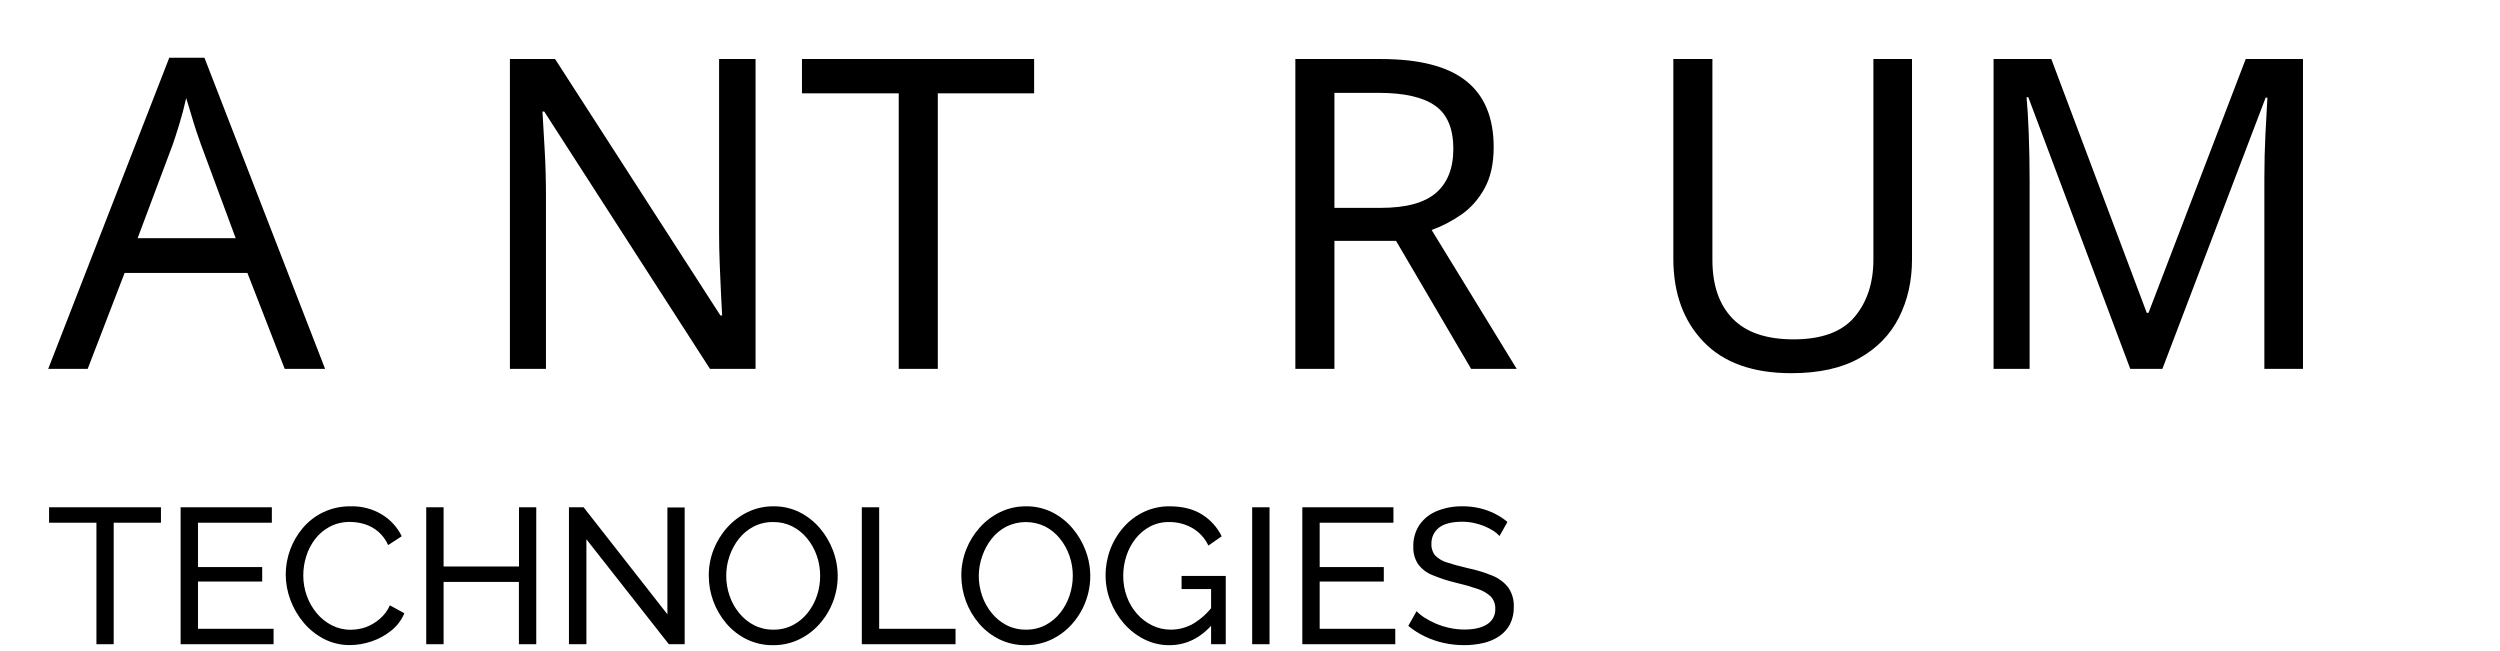
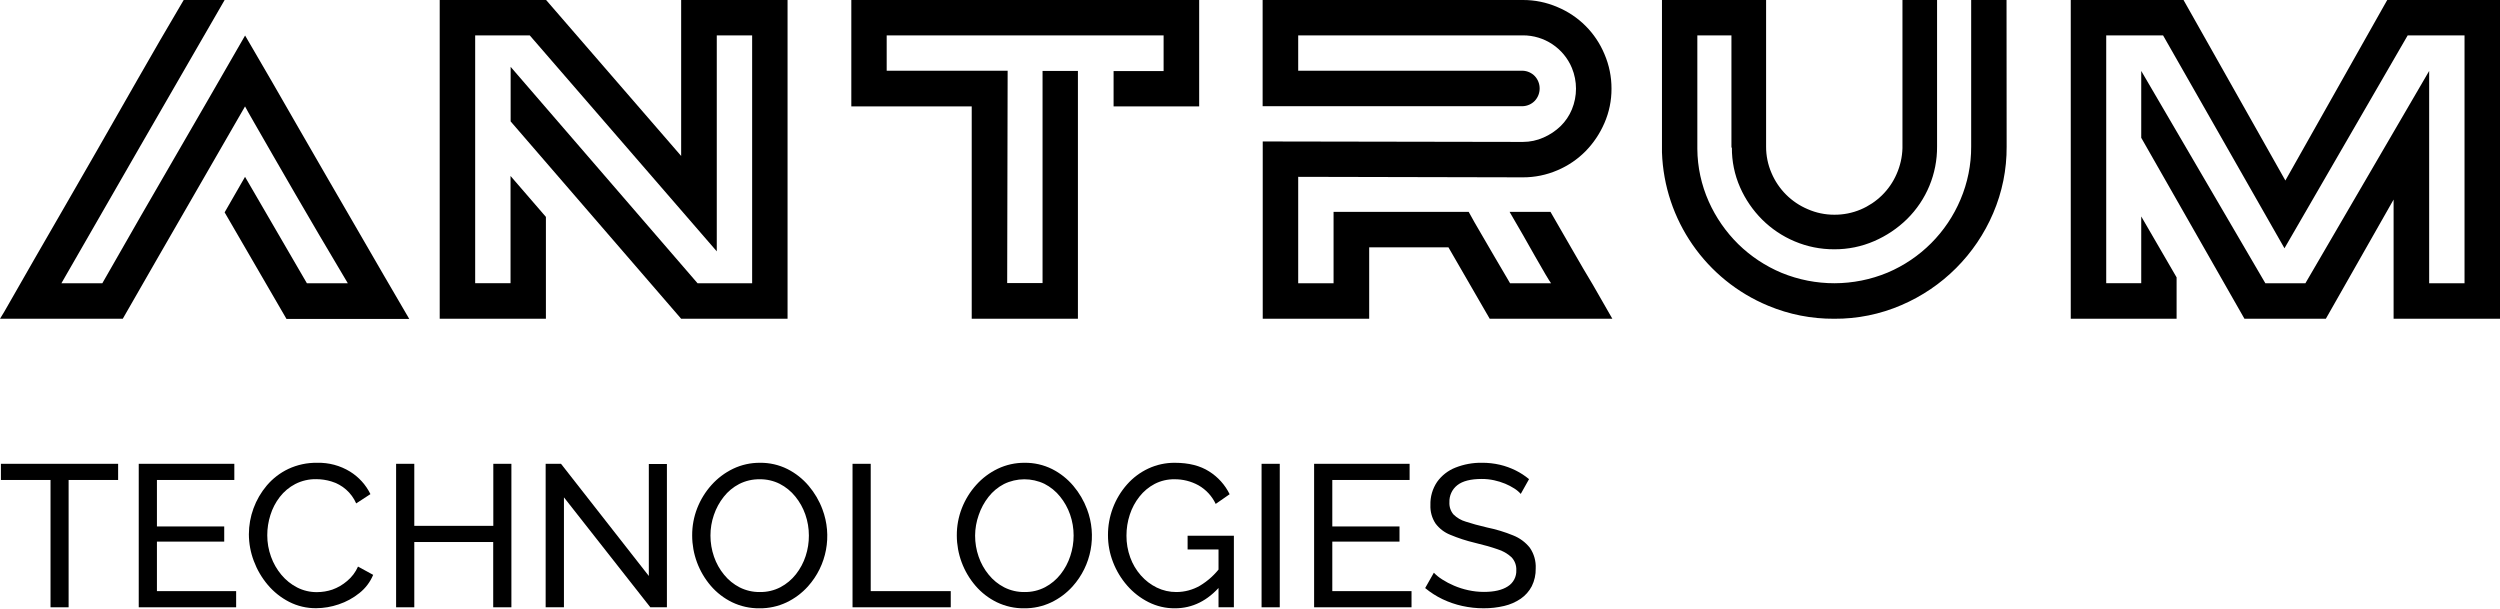
- <svg xmlns="http://www.w3.org/2000/svg" id="Layer_1" data-name="Layer 1" viewBox="0 0 1037 269.82">
-   <defs>
-     <style>.cls-1{font-size:40px;font-family:Garde;}.cls-2,.cls-3,.cls-4{font-size:180px;}.cls-2{letter-spacing:-0.07em;}.cls-4{letter-spacing:-0.03em;}</style>
-   </defs>
-   <text class="cls-1" transform="translate(0 153)">
-     <tspan class="cls-2" x="20" y="0">A</tspan>
-     <tspan class="cls-3" x="194.06" y="0">NT</tspan>
-     <tspan class="cls-4" x="519.86" y="0">R</tspan>
-     <tspan class="cls-3" x="677.9" y="0">UM</tspan>
-   </text>
-   <path d="M66.76,190H47.16v50.4H40V190H20.36v-6.4h46.4Z" transform="translate(0 26.82)" />
-   <path d="M113.48,234v6.4H74.92V183.6h37.84V190H82.12v18.4h26.64v6H82.12V234Z" transform="translate(0 26.82)" />
-   <path d="M118.52,211.52a30,30,0,0,1,7.08-19.32,25.61,25.61,0,0,1,8.52-6.56,25.87,25.87,0,0,1,11.44-2.44,23.68,23.68,0,0,1,13,3.48,21.73,21.73,0,0,1,8.08,8.92L161,199.28a15.58,15.58,0,0,0-9.88-8.72,20.71,20.71,0,0,0-5.88-.88,17.65,17.65,0,0,0-8.36,1.92,18.63,18.63,0,0,0-6.12,5.12,22.72,22.72,0,0,0-3.72,7.16,26.38,26.38,0,0,0-1.24,8,24.61,24.61,0,0,0,1.48,8.48,23.44,23.44,0,0,0,4.12,7.2,20.11,20.11,0,0,0,6.24,5,16.92,16.92,0,0,0,7.84,1.84,19.28,19.28,0,0,0,6.08-1A18.43,18.43,0,0,0,157.4,230a15.48,15.48,0,0,0,4.32-5.72l6,3.28a17.92,17.92,0,0,1-5.44,7.2,26.4,26.4,0,0,1-8.2,4.48,28,28,0,0,1-8.92,1.52,23,23,0,0,1-10.72-2.52,27.51,27.51,0,0,1-8.44-6.72,31.79,31.79,0,0,1-5.52-9.44A30,30,0,0,1,118.52,211.52Z" transform="translate(0 26.82)" />
-   <path d="M222.44,183.6v56.8h-7.2V214.56H184V240.4h-7.2V183.6H184v24.56h31.28V183.6Z" transform="translate(0 26.82)" />
-   <path d="M243.24,196.88V240.4H236V183.6h6.08L276.84,228V183.68H284V240.4h-6.56Z" transform="translate(0 26.82)" />
-   <path d="M320.68,240.8a24.31,24.31,0,0,1-10.88-2.4,26.35,26.35,0,0,1-8.44-6.52A30.58,30.58,0,0,1,294,212a29.2,29.2,0,0,1,2-10.84,30.12,30.12,0,0,1,5.68-9.2,27.41,27.41,0,0,1,8.52-6.4,24.15,24.15,0,0,1,10.64-2.36,23.7,23.7,0,0,1,10.88,2.48,26.87,26.87,0,0,1,8.4,6.64,31.17,31.17,0,0,1,5.44,9.28,29.89,29.89,0,0,1-5.72,30.52,27.1,27.1,0,0,1-8.52,6.36A24.43,24.43,0,0,1,320.68,240.8ZM301.24,212a25.43,25.43,0,0,0,1.4,8.36,23,23,0,0,0,4,7.16,19.25,19.25,0,0,0,6.16,5,17.29,17.29,0,0,0,8,1.84,17.07,17.07,0,0,0,8.16-1.92,19.26,19.26,0,0,0,6.12-5.12,23.3,23.3,0,0,0,3.84-7.2A25.65,25.65,0,0,0,340.2,212a25.1,25.1,0,0,0-1.4-8.32,23.26,23.26,0,0,0-4-7.16,19.09,19.09,0,0,0-6.16-5,17.2,17.2,0,0,0-7.88-1.8,17.4,17.4,0,0,0-8.16,1.88,18.76,18.76,0,0,0-6.12,5.08,24,24,0,0,0-3.88,7.16A24.76,24.76,0,0,0,301.24,212Z" transform="translate(0 26.82)" />
-   <path d="M357.48,240.4V183.6h7.2V234h31.68v6.4Z" transform="translate(0 26.82)" />
-   <path d="M425.48,240.8a24.31,24.31,0,0,1-10.88-2.4,26.35,26.35,0,0,1-8.44-6.52,30.58,30.58,0,0,1-7.4-19.88,29.2,29.2,0,0,1,2-10.84,30.12,30.12,0,0,1,5.68-9.2,27.3,27.3,0,0,1,8.52-6.4,24.15,24.15,0,0,1,10.64-2.36,23.73,23.73,0,0,1,10.88,2.48,26.87,26.87,0,0,1,8.4,6.64,31.38,31.38,0,0,1,5.44,9.28,29.89,29.89,0,0,1-5.72,30.52,27.1,27.1,0,0,1-8.52,6.36A24.43,24.43,0,0,1,425.48,240.8ZM406,212a25.17,25.17,0,0,0,1.4,8.36,23,23,0,0,0,4,7.16,19.14,19.14,0,0,0,6.16,5,17.26,17.26,0,0,0,8,1.84,17.07,17.07,0,0,0,8.16-1.92,19.26,19.26,0,0,0,6.12-5.12,23.3,23.3,0,0,0,3.84-7.2A25.65,25.65,0,0,0,445,212a25.1,25.1,0,0,0-1.4-8.32,23.47,23.47,0,0,0-4-7.16,19.09,19.09,0,0,0-6.16-5,18.4,18.4,0,0,0-16,.08,18.76,18.76,0,0,0-6.12,5.08,24,24,0,0,0-3.88,7.16A24.76,24.76,0,0,0,406,212Z" transform="translate(0 26.82)" />
-   <path d="M485.08,240.8a22.78,22.78,0,0,1-10.44-2.44,27.59,27.59,0,0,1-8.44-6.56,31,31,0,0,1-5.6-9.28,29.16,29.16,0,0,1-2-10.68,30.1,30.1,0,0,1,7.56-20.08,25.8,25.8,0,0,1,8.4-6.28,24.34,24.34,0,0,1,10.52-2.28q8.24,0,13.6,3.44a22.17,22.17,0,0,1,8.08,9l-5.52,3.84a16.64,16.64,0,0,0-6.8-7.36,19.29,19.29,0,0,0-9.52-2.4,16.61,16.61,0,0,0-7.84,1.84,18.75,18.75,0,0,0-6,5,22.87,22.87,0,0,0-3.84,7.16,26.39,26.39,0,0,0-1.32,8.32,24.71,24.71,0,0,0,1.48,8.6,21.91,21.91,0,0,0,4.2,7.12,20.17,20.17,0,0,0,6.32,4.84,17.46,17.46,0,0,0,7.76,1.76,18.68,18.68,0,0,0,9.28-2.48,28.23,28.23,0,0,0,8.32-7.6v7.44Q495.56,240.8,485.08,240.8Zm17.28-23.28H490.12v-5.44h18.32V240.4h-6.08Z" transform="translate(0 26.82)" />
-   <path d="M519.4,240.4V183.6h7.2v56.8Z" transform="translate(0 26.82)" />
-   <path d="M578.76,234v6.4H540.2V183.6H578V190H547.4v18.4H574v6H547.4V234Z" transform="translate(0 26.82)" />
-   <path d="M622,195.52a11.82,11.82,0,0,0-2.56-2.16,23.36,23.36,0,0,0-3.6-1.88,25.88,25.88,0,0,0-4.36-1.36,22.69,22.69,0,0,0-4.92-.52q-6.57,0-9.68,2.47a8.18,8.18,0,0,0-3.12,6.78,6.83,6.83,0,0,0,1.6,4.79,11.47,11.47,0,0,0,4.92,2.87q3.32,1.11,8.44,2.31a57.55,57.55,0,0,1,10.24,3.11,15.89,15.89,0,0,1,6.64,4.9,13.3,13.3,0,0,1,2.32,8.18,15.1,15.1,0,0,1-1.56,7.06A13.71,13.71,0,0,1,622,237a19.47,19.47,0,0,1-6.56,2.87,34.5,34.5,0,0,1-8.16.92,38.77,38.77,0,0,1-8.44-.92,36.27,36.27,0,0,1-7.8-2.68,33.07,33.07,0,0,1-6.88-4.4l3.44-6.08a17.64,17.64,0,0,0,3.32,2.68,31.39,31.39,0,0,0,4.64,2.44,31,31,0,0,0,5.64,1.8,28.61,28.61,0,0,0,6.24.68q6.08,0,9.44-2.19a7.18,7.18,0,0,0,3.36-6.41,7,7,0,0,0-1.88-5.1,14.24,14.24,0,0,0-5.56-3.19c-2.46-.86-5.44-1.71-9-2.56a62.28,62.28,0,0,1-9.68-3.15,13.45,13.45,0,0,1-5.88-4.51,12.34,12.34,0,0,1-2-7.26,15.53,15.53,0,0,1,2.64-9.17,16.22,16.22,0,0,1,7.28-5.67,27.34,27.34,0,0,1,10.48-1.91,30.73,30.73,0,0,1,7.16.8,28.89,28.89,0,0,1,6.2,2.24,27.4,27.4,0,0,1,5.28,3.44Z" transform="translate(0 26.82)" />
+ <svg xmlns="http://www.w3.org/2000/svg" id="e28786a2-42c8-434a-a6ca-a199d8702315" data-name="Layer 1" viewBox="0 0 989.64 240.8">
+   <path d="M117,70l24.48,42.12h16.2q-.9-1.44-4-6.75T146.18,92.7q-4.32-7.38-9.09-15.57t-9-15.57q-4.23-7.38-7.29-12.69T117,42.12l-35.28,61.2L68.6,126.18H20q1.08-1.62,4.68-8t8.91-15.57q5.31-9.18,11.79-20.43t13-22.59q7.74-13.5,16.2-28.35T92.72,0h16.2L75.44,58,44.3,112.14H60.5q8.28-14.58,15.3-26.73T89.39,61.92l13.23-22.86q6.66-11.52,14.4-25,.18.36,3.15,5.4t7.56,13q4.59,7.92,10.35,18t11.79,20.43q6,10.35,11.79,20.34t10.26,17.73q4.5,7.74,10.08,17.28H133.4L108.92,84.06Z" transform="translate(-20 0)" />
+   <path d="M289.64,0h42.12V126.18H289.64l-67.5-78.12V26.46l74,85.68h21.6V14h-14v85.5L229.7,14H208.1v98.1h14V69.66l14,16.2v40.32H194.06V0h42.12l53.46,61.74Z" transform="translate(-20 0)" />
+   <path d="M357,0h137.7V42.12H460.82v-14h19.8V14H371v14h47.88l-.18,84.06h14V28.08h14v98.1H404.66V42.12H357Z" transform="translate(-20 0)" />
+   <path d="M609.71,126.18,593.38,97.92H562v28.26H519.86V56l103,.18A20,20,0,0,0,631,54.45a22.91,22.91,0,0,0,6.75-4.5,19.8,19.8,0,0,0,4.5-6.66,21.51,21.51,0,0,0,0-16.38A20.95,20.95,0,0,0,622.82,14H533.9v14h88.92a7,7,0,0,1,4.77,2.16,7.19,7.19,0,0,1,0,9.72,7,7,0,0,1-4.77,2.16h-103V0h103A34.23,34.23,0,0,1,636.5,2.79a34.56,34.56,0,0,1,18.63,18.63,34.23,34.23,0,0,1,2.79,13.68,33.59,33.59,0,0,1-2.79,13.59,36.79,36.79,0,0,1-7.47,11.16,34.62,34.62,0,0,1-11.16,7.56,34.23,34.23,0,0,1-13.68,2.79L533.9,70v42.12h14V83.88H601.4q2.16,4,4.86,8.55t5.13,8.82q2.43,4.23,4.23,7.2t2.16,3.69H634q-.54-.72-2.25-3.6t-4-6.93q-2.25-4-4.95-8.73t-5.22-9h16.2q4.5,7.74,8.82,15.3t7.92,13.5l7.74,13.5Z" transform="translate(-20 0)" />
+   <path d="M814.34,58A65.8,65.8,0,0,1,809,84.42a69,69,0,0,1-36.32,36.36,65.86,65.86,0,0,1-26.6,5.4A66.72,66.72,0,0,1,720,121.05,68.23,68.23,0,0,1,677.9,60.3V0h41.22V58a26,26,0,0,0,2.16,10.53A26.94,26.94,0,0,0,735.59,82.8,26,26,0,0,0,746.12,85a26.36,26.36,0,0,0,10.44-2.07A27.32,27.32,0,0,0,765,77.31a26.69,26.69,0,0,0,5.76-8.37,27.26,27.26,0,0,0,2.34-10.26V0H786.8V58a39.92,39.92,0,0,1-11.88,28.71,42.87,42.87,0,0,1-13,8.73,39,39,0,0,1-15.84,3.24,39.64,39.64,0,0,1-15.66-3.14,40.44,40.44,0,0,1-12.87-8.63,41.91,41.91,0,0,1-8.73-12.75,38.2,38.2,0,0,1-3.24-15.72h-.18V14h-13.5V59a52.15,52.15,0,0,0,4.5,20.75,55.34,55.34,0,0,0,11.7,16.89A54.58,54.58,0,0,0,725.24,108a54.92,54.92,0,0,0,42-.1A54.29,54.29,0,0,0,796.07,79,53,53,0,0,0,800.3,58V0h14Z" transform="translate(-20 0)" />
+   <path d="M965,0h44.64V126.18H967.52V79L940.7,126.18H908.48L867.62,54.54V28.08l49.14,84.06H932.6l49-84.06v84.06h14V14H973.1L924.32,98.28,876.26,14h-22.5v98.1h13.86V85.68l14,24.12v16.38H839.72V0h44.64l40.32,71.46Z" transform="translate(-20 0)" />
+   <path d="M66.76,190H47.16v50.4H40V190H20.36v-6.4h46.4Z" transform="translate(-20 0)" />
+   <path d="M113.48,234v6.4H74.92V183.6h37.84V190H82.12v18.4h26.64v6H82.12V234Z" transform="translate(-20 0)" />
+   <path d="M118.52,211.52a30,30,0,0,1,7.08-19.32,25.61,25.61,0,0,1,8.52-6.56,25.87,25.87,0,0,1,11.44-2.44,23.68,23.68,0,0,1,13,3.48,21.73,21.73,0,0,1,8.08,8.92L161,199.28a15.58,15.58,0,0,0-9.88-8.72,20.71,20.71,0,0,0-5.88-.88,17.65,17.65,0,0,0-8.36,1.92,18.63,18.63,0,0,0-6.12,5.12,22.72,22.72,0,0,0-3.72,7.16,26.38,26.38,0,0,0-1.24,8,24.61,24.61,0,0,0,1.48,8.48,23.44,23.44,0,0,0,4.12,7.2,20.11,20.11,0,0,0,6.24,5,16.92,16.92,0,0,0,7.84,1.84,19.28,19.28,0,0,0,6.08-1A18.43,18.43,0,0,0,157.4,230a15.48,15.48,0,0,0,4.32-5.72l6,3.28a17.92,17.92,0,0,1-5.44,7.2,26.4,26.4,0,0,1-8.2,4.48,28,28,0,0,1-8.92,1.52,23,23,0,0,1-10.72-2.52,27.51,27.51,0,0,1-8.44-6.72,31.79,31.79,0,0,1-5.52-9.44A30,30,0,0,1,118.52,211.52Z" transform="translate(-20 0)" />
+   <path d="M222.44,183.6v56.8h-7.2V214.56H184V240.4h-7.2V183.6H184v24.56h31.28V183.6Z" transform="translate(-20 0)" />
+   <path d="M243.24,196.88V240.4H236V183.6h6.08L276.84,228V183.68H284V240.4h-6.56Z" transform="translate(-20 0)" />
+   <path d="M320.68,240.8a24.31,24.31,0,0,1-10.88-2.4,26.35,26.35,0,0,1-8.44-6.52A30.58,30.58,0,0,1,294,212a29.2,29.2,0,0,1,2-10.84,30.12,30.12,0,0,1,5.68-9.2,27.41,27.41,0,0,1,8.52-6.4,24.15,24.15,0,0,1,10.64-2.36,23.7,23.7,0,0,1,10.88,2.48,26.87,26.87,0,0,1,8.4,6.64,31.17,31.17,0,0,1,5.44,9.28,29.89,29.89,0,0,1-5.72,30.52,27.1,27.1,0,0,1-8.52,6.36A24.43,24.43,0,0,1,320.68,240.8ZM301.24,212a25.43,25.43,0,0,0,1.4,8.36,23,23,0,0,0,4,7.16,19.25,19.25,0,0,0,6.16,5,17.29,17.29,0,0,0,8,1.84,17.07,17.07,0,0,0,8.16-1.92,19.26,19.26,0,0,0,6.12-5.12,23.3,23.3,0,0,0,3.84-7.2A25.65,25.65,0,0,0,340.2,212a25.1,25.1,0,0,0-1.4-8.32,23.26,23.26,0,0,0-4-7.16,19.09,19.09,0,0,0-6.16-5,17.2,17.2,0,0,0-7.88-1.8,17.4,17.4,0,0,0-8.16,1.88,18.76,18.76,0,0,0-6.12,5.08,24,24,0,0,0-3.88,7.16A24.76,24.76,0,0,0,301.24,212Z" transform="translate(-20 0)" />
+   <path d="M357.48,240.4V183.6h7.2V234h31.68v6.4Z" transform="translate(-20 0)" />
+   <path d="M425.48,240.8a24.31,24.31,0,0,1-10.88-2.4,26.35,26.35,0,0,1-8.44-6.52,30.58,30.58,0,0,1-7.4-19.88,29.2,29.2,0,0,1,2-10.84,30.12,30.12,0,0,1,5.68-9.2,27.3,27.3,0,0,1,8.52-6.4,24.15,24.15,0,0,1,10.64-2.36,23.73,23.73,0,0,1,10.88,2.48,26.87,26.87,0,0,1,8.4,6.64,31.38,31.38,0,0,1,5.44,9.28,29.89,29.89,0,0,1-5.72,30.52,27.1,27.1,0,0,1-8.52,6.36A24.43,24.43,0,0,1,425.48,240.8ZM406,212a25.17,25.17,0,0,0,1.4,8.36,23,23,0,0,0,4,7.16,19.14,19.14,0,0,0,6.16,5,17.26,17.26,0,0,0,8,1.84,17.07,17.07,0,0,0,8.16-1.92,19.26,19.26,0,0,0,6.12-5.12,23.3,23.3,0,0,0,3.84-7.2A25.65,25.65,0,0,0,445,212a25.1,25.1,0,0,0-1.4-8.32,23.47,23.47,0,0,0-4-7.16,19.09,19.09,0,0,0-6.16-5,18.4,18.4,0,0,0-16,.08,18.76,18.76,0,0,0-6.12,5.08,24,24,0,0,0-3.88,7.16A24.76,24.76,0,0,0,406,212Z" transform="translate(-20 0)" />
+   <path d="M485.08,240.8a22.78,22.78,0,0,1-10.44-2.44,27.59,27.59,0,0,1-8.44-6.56,31,31,0,0,1-5.6-9.28,29.16,29.16,0,0,1-2-10.68,30.1,30.1,0,0,1,7.56-20.08,25.8,25.8,0,0,1,8.4-6.28,24.34,24.34,0,0,1,10.52-2.28q8.24,0,13.6,3.44a22.17,22.17,0,0,1,8.08,9l-5.52,3.84a16.64,16.64,0,0,0-6.8-7.36,19.29,19.29,0,0,0-9.52-2.4,16.61,16.61,0,0,0-7.84,1.84,18.75,18.75,0,0,0-6,5,22.87,22.87,0,0,0-3.84,7.16,26.39,26.39,0,0,0-1.32,8.32,24.71,24.71,0,0,0,1.48,8.6,21.91,21.91,0,0,0,4.2,7.12,20.17,20.17,0,0,0,6.32,4.84,17.46,17.46,0,0,0,7.76,1.76,18.68,18.68,0,0,0,9.28-2.48,28.23,28.23,0,0,0,8.32-7.6v7.44Q495.56,240.8,485.08,240.8Zm17.28-23.28H490.12v-5.44h18.32V240.4h-6.08Z" transform="translate(-20 0)" />
+   <path d="M519.4,240.4V183.6h7.2v56.8Z" transform="translate(-20 0)" />
+   <path d="M578.76,234v6.4H540.2V183.6H578V190H547.4v18.4H574v6H547.4V234Z" transform="translate(-20 0)" />
+   <path d="M622,195.52a11.82,11.82,0,0,0-2.56-2.16,23.36,23.36,0,0,0-3.6-1.88,25.88,25.88,0,0,0-4.36-1.36,22.69,22.69,0,0,0-4.92-.52q-6.57,0-9.68,2.47a8.18,8.18,0,0,0-3.12,6.78,6.83,6.83,0,0,0,1.6,4.79,11.47,11.47,0,0,0,4.92,2.87q3.32,1.11,8.44,2.31a57.55,57.55,0,0,1,10.24,3.11,15.89,15.89,0,0,1,6.64,4.9,13.3,13.3,0,0,1,2.32,8.18,15.1,15.1,0,0,1-1.56,7.06A13.71,13.71,0,0,1,622,237a19.47,19.47,0,0,1-6.56,2.87,34.5,34.5,0,0,1-8.16.92,38.77,38.77,0,0,1-8.44-.92,36.27,36.27,0,0,1-7.8-2.68,33.07,33.07,0,0,1-6.88-4.4l3.44-6.08a17.64,17.64,0,0,0,3.32,2.68,31.39,31.39,0,0,0,4.64,2.44,31,31,0,0,0,5.64,1.8,28.61,28.61,0,0,0,6.24.68q6.08,0,9.44-2.19a7.18,7.18,0,0,0,3.36-6.41,7,7,0,0,0-1.88-5.1,14.24,14.24,0,0,0-5.56-3.19c-2.46-.86-5.44-1.71-9-2.56a62.28,62.28,0,0,1-9.68-3.15,13.45,13.45,0,0,1-5.88-4.51,12.34,12.34,0,0,1-2-7.26,15.53,15.53,0,0,1,2.64-9.17,16.22,16.22,0,0,1,7.28-5.67,27.34,27.34,0,0,1,10.48-1.91,30.73,30.73,0,0,1,7.16.8,28.89,28.89,0,0,1,6.2,2.24,27.4,27.4,0,0,1,5.28,3.44Z" transform="translate(-20 0)" />
</svg>
